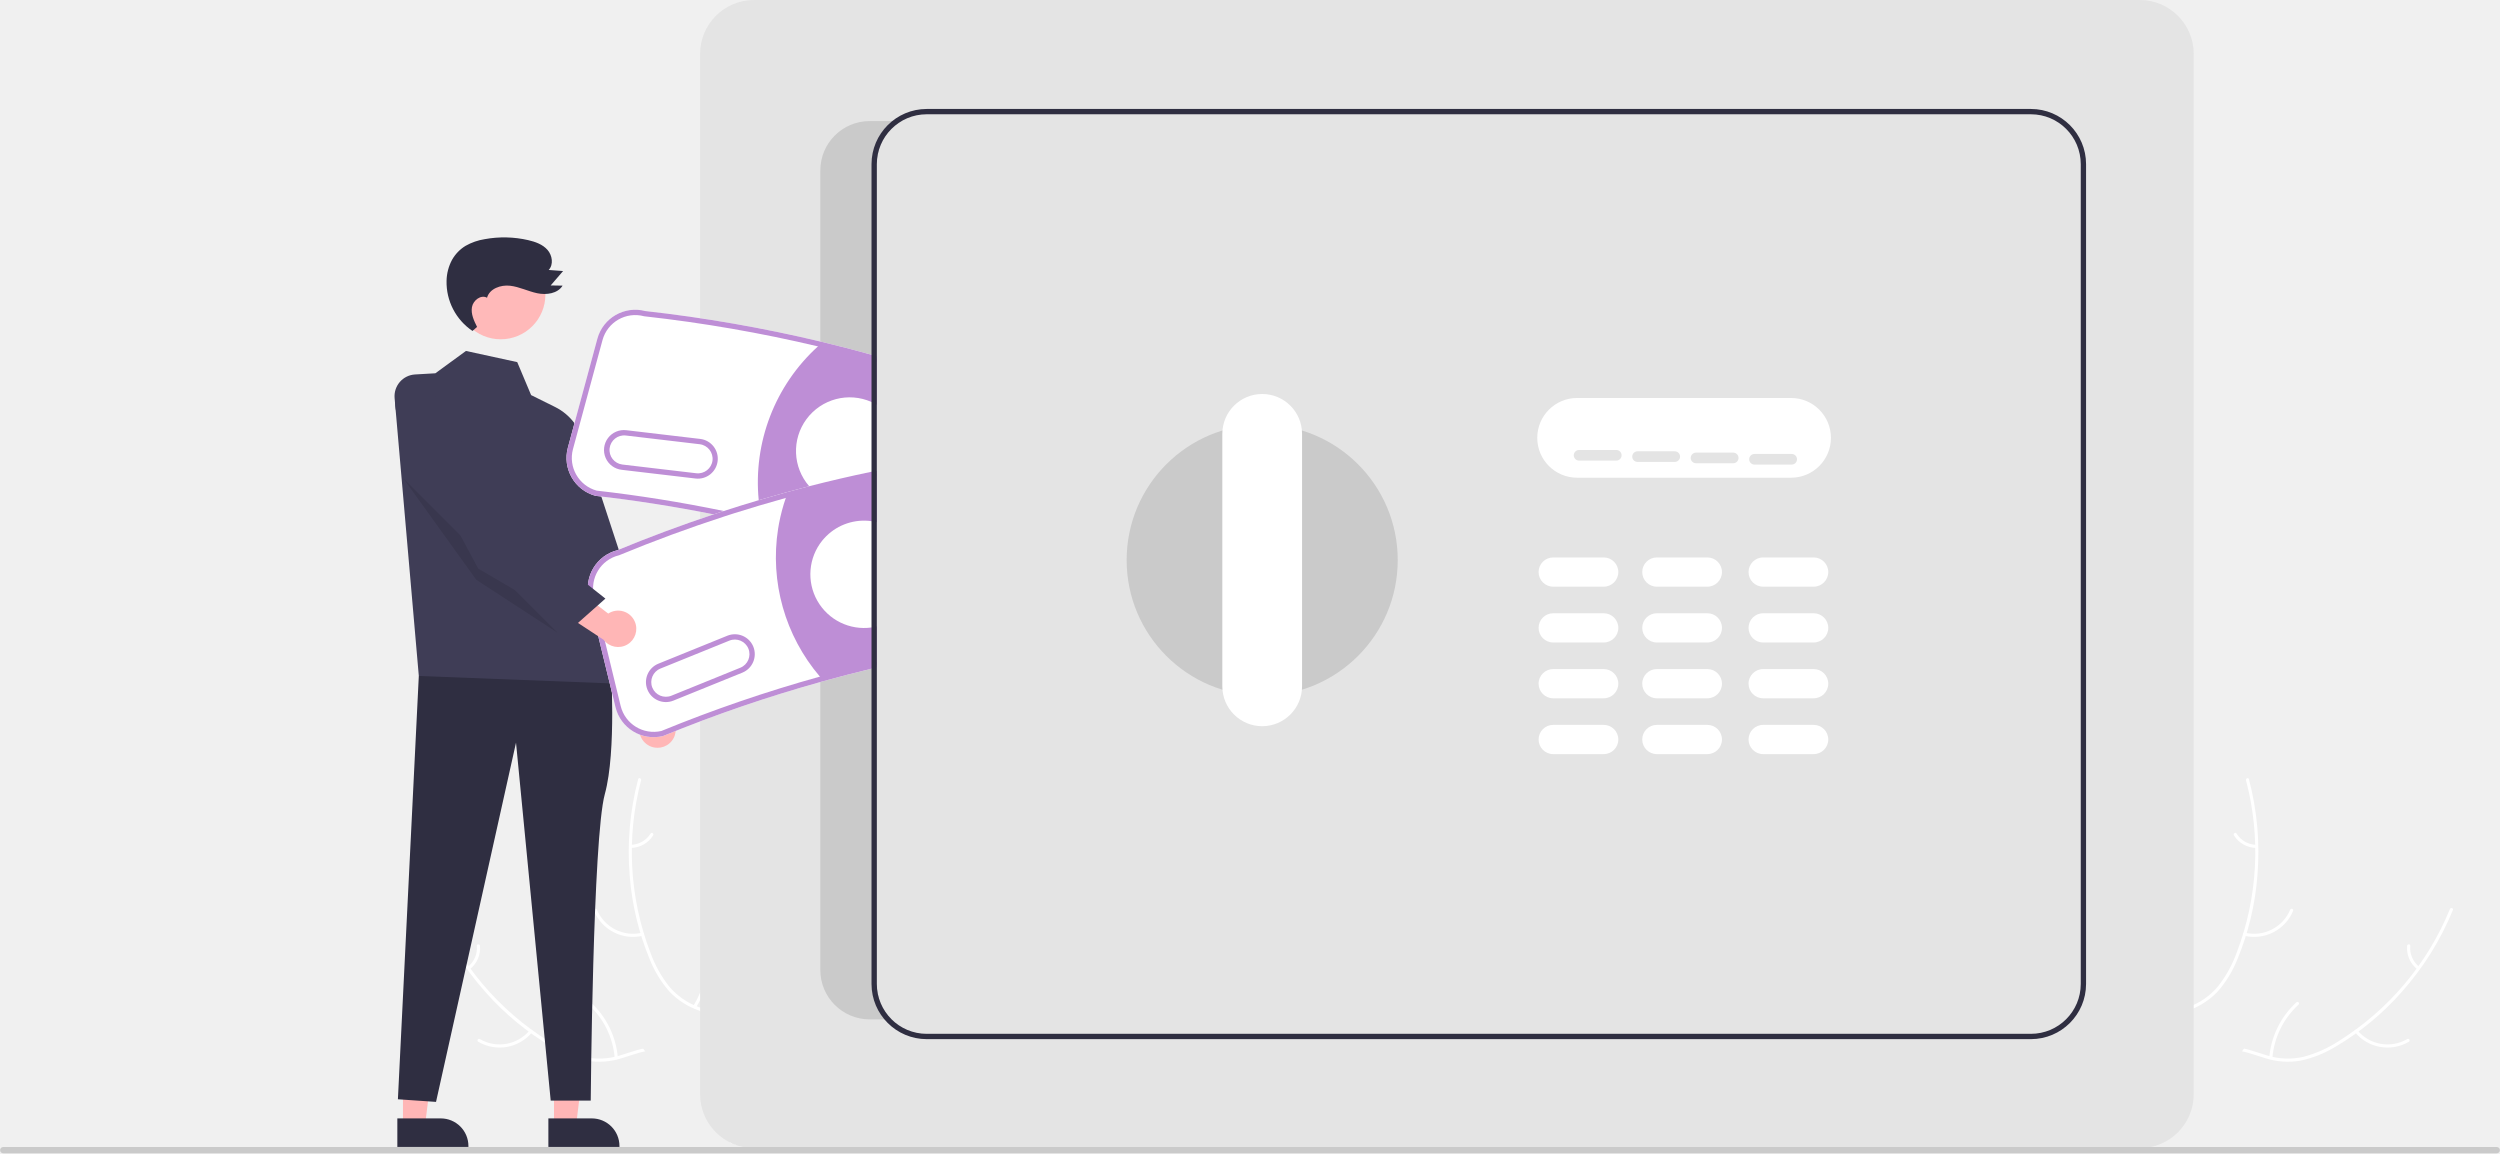
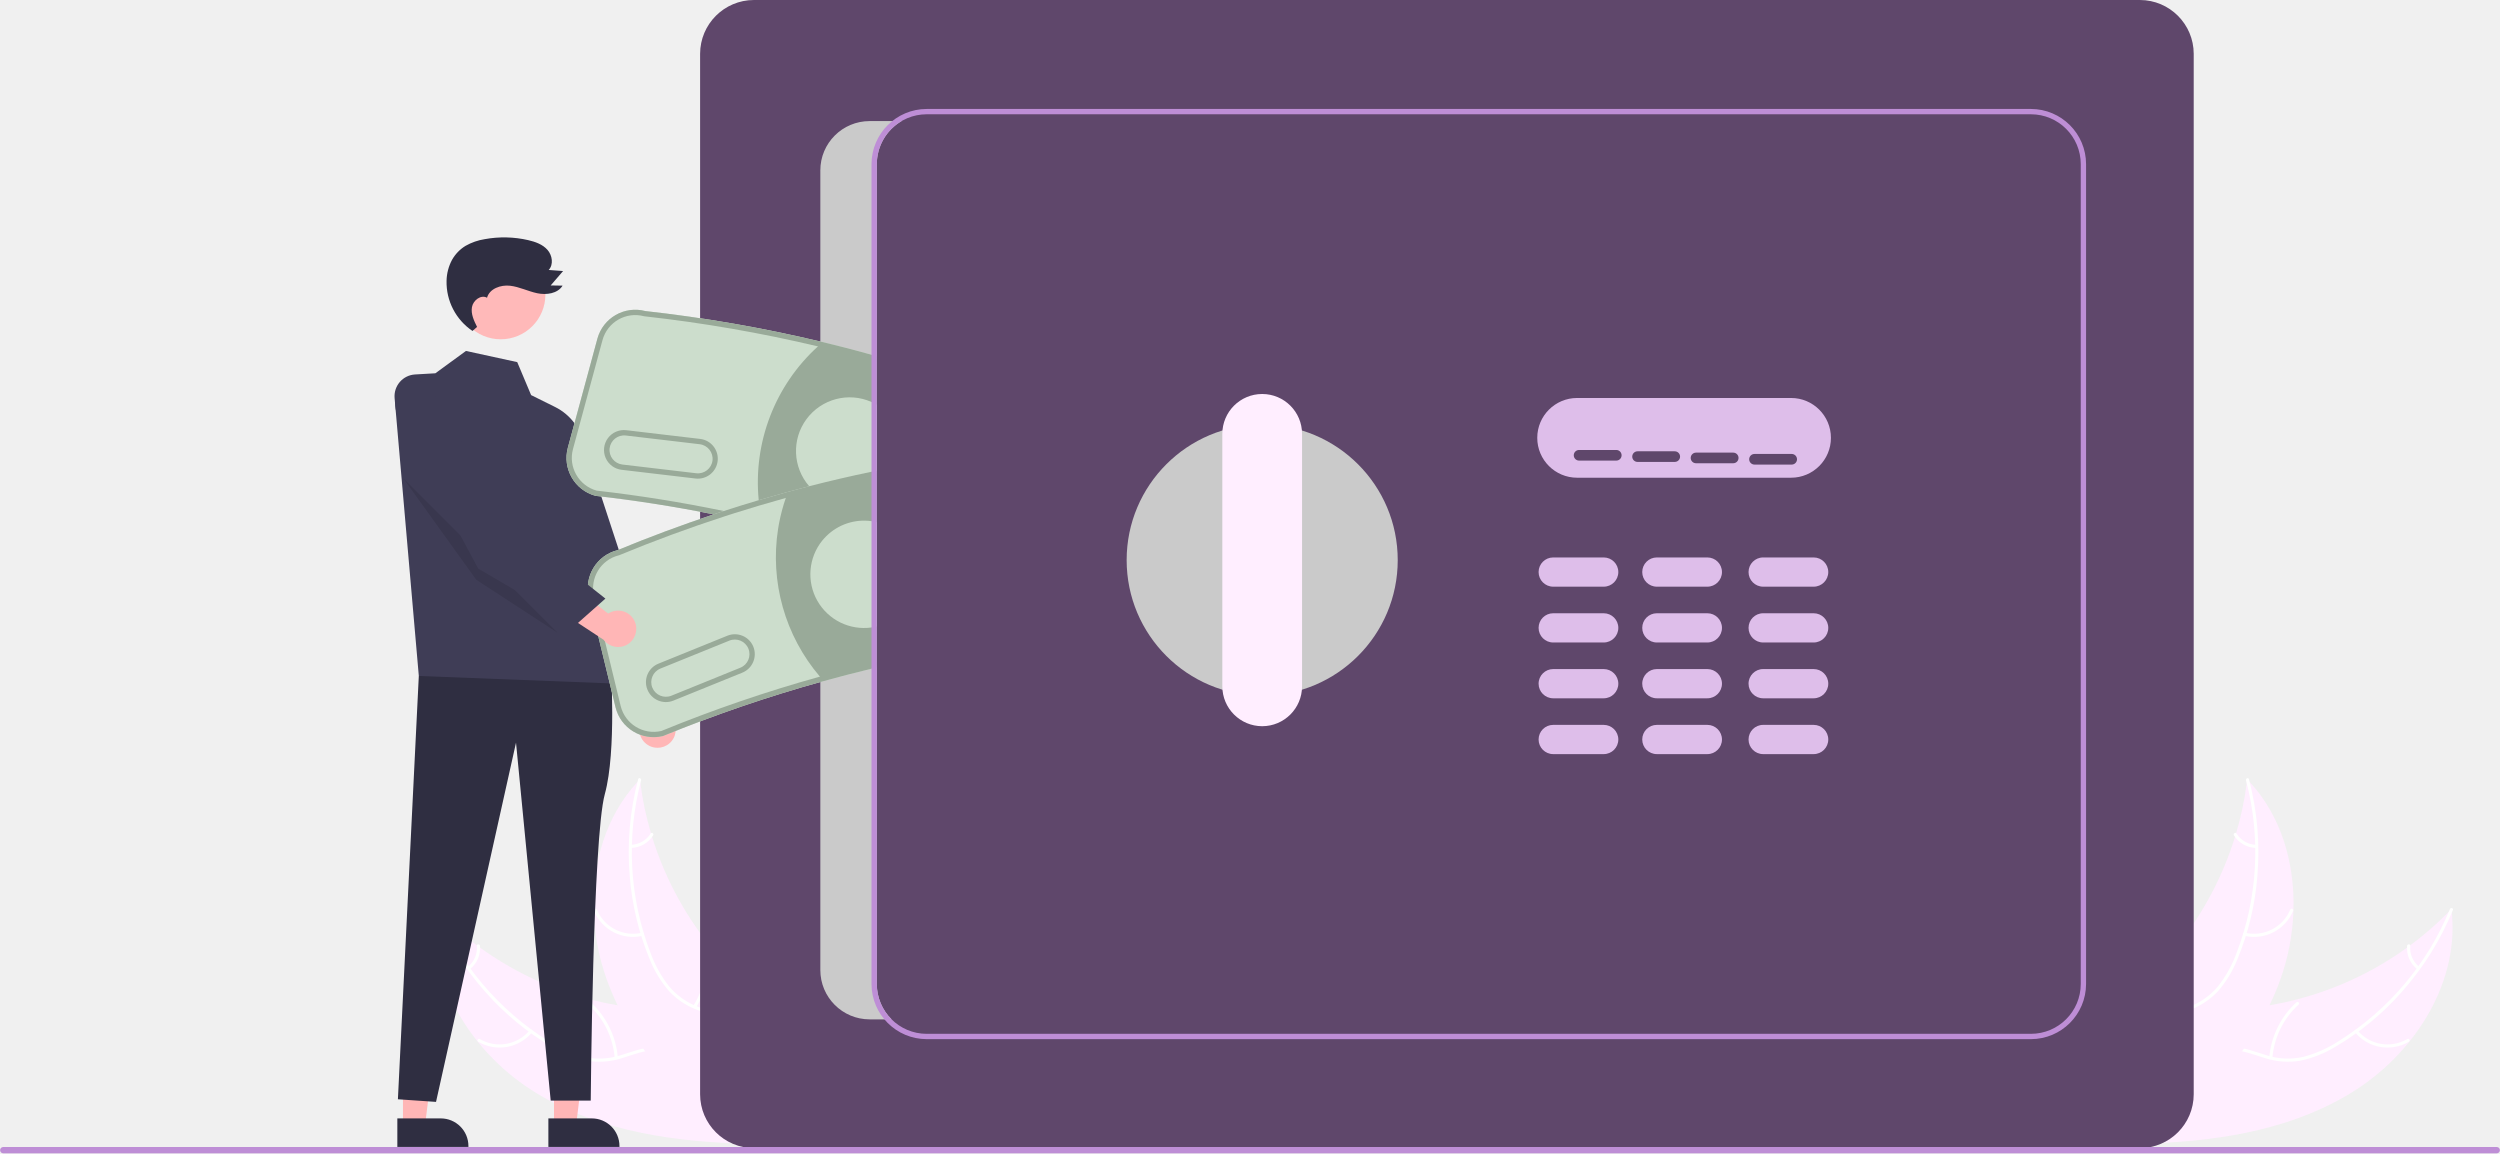
<svg xmlns="http://www.w3.org/2000/svg" data-name="Layer 1" width="940.675" height="433.962" viewBox="0 0 940.675 433.962">
-   <path d="M329.153,642.833c-22.523-14.678-38.899-41.062-35.548-67.736a123.863,123.863,0,0,0,76.435,37.278c11.219,1.123,23.814,1.203,31.781,9.181,4.957,4.964,7.064,12.219,7.172,19.234.108,7.015-1.577,13.919-3.252,20.732l.412,1.702C379.287,662.231,351.676,657.511,329.153,642.833Z" transform="translate(-129.6623 -233.0189)" fill="#f0f0f0" />
+   <path d="M329.153,642.833c-22.523-14.678-38.899-41.062-35.548-67.736a123.863,123.863,0,0,0,76.435,37.278c11.219,1.123,23.814,1.203,31.781,9.181,4.957,4.964,7.064,12.219,7.172,19.234.108,7.015-1.577,13.919-3.252,20.732l.412,1.702C379.287,662.231,351.676,657.511,329.153,642.833Z" transform="translate(-129.6623 -233.0189)" fill="#fef" />
  <path d="M294.169,575.092a105.87,105.87,0,0,0,42.013,49.777,45.591,45.591,0,0,0,13.057,5.792,26.149,26.149,0,0,0,13.752-.528c4.18-1.223,8.313-2.957,12.718-3.142a16.011,16.011,0,0,1,12.09,5.027c3.962,3.993,6.252,9.171,8.316,14.312,2.292,5.709,4.582,11.675,9.25,15.903.566.512-.262,1.36-.827.848-8.121-7.357-9.015-19.159-15.398-27.694-2.979-3.982-7.175-7.091-12.306-7.223-4.487-.115-8.751,1.67-12.972,2.945a27.903,27.903,0,0,1-13.427,1.017,42.148,42.148,0,0,1-13.232-5.269,102.713,102.713,0,0,1-24.765-20.427A107.747,107.747,0,0,1,293.027,575.407c-.288-.704.857-1.014,1.142-.315Z" transform="translate(-129.6623 -233.0189)" fill="#fff" />
  <path d="M329.878,621.438a15.884,15.884,0,0,1-20.255,3.572c-.657-.387-.085-1.426.572-1.038a14.708,14.708,0,0,0,18.835-3.361c.484-.589,1.329.241.848.827Z" transform="translate(-129.6623 -233.0189)" fill="#fff" />
  <path d="M360.954,631.032a30.615,30.615,0,0,0-9.853-20.018c-.564-.514.264-1.362.827-.848a31.844,31.844,0,0,1,10.211,20.851c.062.761-1.123.772-1.185.015Z" transform="translate(-129.6623 -233.0189)" fill="#fff" />
  <path d="M305.737,596.777a8.991,8.991,0,0,0,3.347-7.848c-.072-.76,1.113-.77,1.185-.015a10.075,10.075,0,0,1-3.683,8.69.612.612,0,0,1-.838.011.595.595,0,0,1-.011-.838Z" transform="translate(-129.6623 -233.0189)" fill="#fff" />
-   <path d="M370.433,526.285c.058.473.117.947.184,1.425a118.406,118.406,0,0,0,3.986,18.789c.134.477.278.959.425,1.432a124.827,124.827,0,0,0,21.468,40.635,121.223,121.223,0,0,0,12.53,13.5c6.233,5.766,13.45,11.523,17.3,18.798a20.798,20.798,0,0,1,1.087,2.333l-19.216,39.393c-.089.068-.168.14-.257.208l-.695,1.608c-.248-.199-.501-.411-.748-.61-.144-.115-.284-.239-.428-.353-.095-.079-.189-.159-.279-.225-.032-.026-.063-.053-.086-.075-.09-.066-.167-.137-.248-.199q-2.124-1.77-4.23-3.576c-.009-.004-.009-.004-.014-.018-10.676-9.203-20.678-19.377-28.817-30.746-.245-.342-.499-.688-.735-1.048a115.673,115.673,0,0,1-9.609-16.248,102.262,102.262,0,0,1-4.016-9.536,85.037,85.037,0,0,1-4.997-26.114c-.568-17.768,4.553-35.519,16.475-48.396C369.818,526.931,370.119,526.61,370.433,526.285Z" transform="translate(-129.6623 -233.0189)" fill="#f0f0f0" />
+   <path d="M370.433,526.285c.058.473.117.947.184,1.425a118.406,118.406,0,0,0,3.986,18.789c.134.477.278.959.425,1.432a124.827,124.827,0,0,0,21.468,40.635,121.223,121.223,0,0,0,12.53,13.5c6.233,5.766,13.45,11.523,17.3,18.798a20.798,20.798,0,0,1,1.087,2.333l-19.216,39.393c-.089.068-.168.14-.257.208l-.695,1.608c-.248-.199-.501-.411-.748-.61-.144-.115-.284-.239-.428-.353-.095-.079-.189-.159-.279-.225-.032-.026-.063-.053-.086-.075-.09-.066-.167-.137-.248-.199q-2.124-1.77-4.23-3.576c-.009-.004-.009-.004-.014-.018-10.676-9.203-20.678-19.377-28.817-30.746-.245-.342-.499-.688-.735-1.048a115.673,115.673,0,0,1-9.609-16.248,102.262,102.262,0,0,1-4.016-9.536,85.037,85.037,0,0,1-4.997-26.114c-.568-17.768,4.553-35.519,16.475-48.396C369.818,526.931,370.119,526.61,370.433,526.285Z" transform="translate(-129.6623 -233.0189)" fill="#fef" />
  <path d="M370.89,526.618a105.87,105.87,0,0,0,3.576,65.039,45.591,45.591,0,0,0,6.938,12.486,26.149,26.149,0,0,0,11.298,7.858c4.073,1.54,8.418,2.644,12.046,5.148a16.011,16.011,0,0,1,6.627,11.293c.759,5.573-.529,11.087-1.977,16.435-1.607,5.938-3.371,12.08-2.189,18.267.143.75-1.028.928-1.171.179-2.055-10.763,4.337-20.725,4.379-31.383.019-4.973-1.46-9.982-5.477-13.176-3.513-2.793-7.993-3.935-12.13-5.459a27.903,27.903,0,0,1-11.333-7.272A42.148,42.148,0,0,1,374.083,593.86a102.712,102.712,0,0,1-7.475-31.22,107.747,107.747,0,0,1,3.18-36.459c.194-.735,1.295-.294,1.102.436Z" transform="translate(-129.6623 -233.0189)" fill="#fff" />
  <path d="M371.497,585.122a15.884,15.884,0,0,1-18.323-9.343c-.291-.705.79-1.19,1.082-.484a14.708,14.708,0,0,0,17.062,8.656c.741-.179.916.993.179,1.171Z" transform="translate(-129.6623 -233.0189)" fill="#fff" />
  <path d="M390.534,611.492a30.615,30.615,0,0,0,4.185-21.915c-.14-.75,1.031-.928,1.171-.179a31.844,31.844,0,0,1-4.401,22.796c-.409.645-1.361-.059-.955-.701Z" transform="translate(-129.6623 -233.0189)" fill="#fff" />
  <path d="M367.07,550.896a8.991,8.991,0,0,0,7.397-4.251c.4-.65,1.353.055.955.701a10.075,10.075,0,0,1-8.173,4.721.612.612,0,0,1-.675-.496.595.595,0,0,1,.496-.675Z" transform="translate(-129.6623 -233.0189)" fill="#fff" />
-   <path d="M1016.501,642.833c22.523-14.678,38.899-41.062,35.548-67.736a123.863,123.863,0,0,1-76.435,37.278c-11.219,1.123-23.814,1.203-31.781,9.181-4.957,4.964-7.064,12.219-7.172,19.234-.108,7.015,1.577,13.919,3.252,20.732l-.412,1.702C966.366,662.231,993.978,657.511,1016.501,642.833Z" transform="translate(-129.6623 -233.0189)" fill="#f0f0f0" />
+   <path d="M1016.501,642.833c22.523-14.678,38.899-41.062,35.548-67.736a123.863,123.863,0,0,1-76.435,37.278c-11.219,1.123-23.814,1.203-31.781,9.181-4.957,4.964-7.064,12.219-7.172,19.234-.108,7.015,1.577,13.919,3.252,20.732l-.412,1.702C966.366,662.231,993.978,657.511,1016.501,642.833Z" transform="translate(-129.6623 -233.0189)" fill="#fef" />
  <path d="M1051.484,575.092a105.87,105.87,0,0,1-42.013,49.777,45.591,45.591,0,0,1-13.057,5.792,26.149,26.149,0,0,1-13.752-.528c-4.18-1.223-8.313-2.957-12.718-3.142a16.011,16.011,0,0,0-12.09,5.027c-3.962,3.993-6.252,9.171-8.316,14.312-2.292,5.709-4.582,11.675-9.25,15.903-.566.512.262,1.36.827.848,8.121-7.357,9.015-19.159,15.398-27.694,2.979-3.982,7.175-7.091,12.306-7.223,4.487-.115,8.751,1.67,12.972,2.945a27.902,27.902,0,0,0,13.427,1.017,42.148,42.148,0,0,0,13.232-5.269,102.713,102.713,0,0,0,24.765-20.427,107.747,107.747,0,0,0,19.411-31.025c.288-.704-.857-1.014-1.142-.315Z" transform="translate(-129.6623 -233.0189)" fill="#fff" />
  <path d="M1015.776,621.438a15.884,15.884,0,0,0,20.255,3.572c.657-.387.085-1.426-.572-1.038a14.708,14.708,0,0,1-18.835-3.361c-.484-.589-1.329.241-.848.827Z" transform="translate(-129.6623 -233.0189)" fill="#fff" />
  <path d="M984.699,631.032a30.615,30.615,0,0,1,9.853-20.018c.564-.514-.264-1.362-.827-.848a31.844,31.844,0,0,0-10.211,20.851c-.062.761,1.123.772,1.185.015Z" transform="translate(-129.6623 -233.0189)" fill="#fff" />
  <path d="M1039.917,596.777a8.991,8.991,0,0,1-3.347-7.848c.072-.76-1.113-.77-1.185-.015a10.075,10.075,0,0,0,3.683,8.69.612.612,0,0,0,.838.011.595.595,0,0,0,.011-.838Z" transform="translate(-129.6623 -233.0189)" fill="#fff" />
-   <path d="M975.221,526.285c-.058.473-.117.947-.184,1.425a118.407,118.407,0,0,1-3.986,18.789c-.134.477-.278.959-.425,1.432a124.827,124.827,0,0,1-21.468,40.635,121.225,121.225,0,0,1-12.53,13.5c-6.233,5.766-13.45,11.523-17.3,18.798a20.796,20.796,0,0,0-1.087,2.333L937.456,662.59c.089.068.168.14.257.208l.695,1.608c.248-.199.501-.411.748-.61.144-.115.284-.239.428-.353.095-.079.189-.159.28-.225.032-.026.063-.053.086-.075.09-.066.167-.137.248-.199q2.124-1.77,4.23-3.576c.009-.004.009-.004.014-.018,10.676-9.203,20.678-19.377,28.817-30.746.245-.342.499-.688.735-1.048a115.673,115.673,0,0,0,9.609-16.248,102.26,102.26,0,0,0,4.016-9.536,85.036,85.036,0,0,0,4.997-26.114c.568-17.768-4.553-35.519-16.475-48.396C975.836,526.931,975.535,526.61,975.221,526.285Z" transform="translate(-129.6623 -233.0189)" fill="#f0f0f0" />
+   <path d="M975.221,526.285c-.058.473-.117.947-.184,1.425a118.407,118.407,0,0,1-3.986,18.789c-.134.477-.278.959-.425,1.432a124.827,124.827,0,0,1-21.468,40.635,121.225,121.225,0,0,1-12.53,13.5c-6.233,5.766-13.45,11.523-17.3,18.798a20.796,20.796,0,0,0-1.087,2.333L937.456,662.59c.089.068.168.14.257.208l.695,1.608c.248-.199.501-.411.748-.61.144-.115.284-.239.428-.353.095-.079.189-.159.28-.225.032-.026.063-.053.086-.075.09-.066.167-.137.248-.199q2.124-1.77,4.23-3.576c.009-.004.009-.004.014-.018,10.676-9.203,20.678-19.377,28.817-30.746.245-.342.499-.688.735-1.048a115.673,115.673,0,0,0,9.609-16.248,102.26,102.26,0,0,0,4.016-9.536,85.036,85.036,0,0,0,4.997-26.114c.568-17.768-4.553-35.519-16.475-48.396C975.836,526.931,975.535,526.61,975.221,526.285Z" transform="translate(-129.6623 -233.0189)" fill="#fef" />
  <path d="M974.764,526.618a105.87,105.87,0,0,1-3.576,65.039,45.591,45.591,0,0,1-6.938,12.486,26.149,26.149,0,0,1-11.298,7.858c-4.073,1.54-8.418,2.644-12.046,5.148a16.011,16.011,0,0,0-6.627,11.293c-.759,5.573.529,11.087,1.977,16.435,1.607,5.938,3.371,12.08,2.189,18.267-.143.75,1.028.928,1.171.179,2.055-10.763-4.337-20.725-4.379-31.383-.019-4.973,1.46-9.982,5.477-13.176,3.513-2.793,7.993-3.935,12.13-5.459a27.902,27.902,0,0,0,11.333-7.272A42.148,42.148,0,0,0,971.571,593.86a102.712,102.712,0,0,0,7.475-31.22,107.747,107.747,0,0,0-3.18-36.459c-.194-.735-1.295-.294-1.102.436Z" transform="translate(-129.6623 -233.0189)" fill="#fff" />
  <path d="M974.157,585.122A15.884,15.884,0,0,0,992.48,575.779c.291-.705-.79-1.19-1.082-.484a14.708,14.708,0,0,1-17.062,8.656c-.741-.179-.916.993-.179,1.171Z" transform="translate(-129.6623 -233.0189)" fill="#fff" />
  <path d="M955.12,611.492a30.615,30.615,0,0,1-4.185-21.915c.14-.75-1.031-.928-1.171-.179a31.844,31.844,0,0,0,4.401,22.796c.409.645,1.361-.059.955-.701Z" transform="translate(-129.6623 -233.0189)" fill="#fff" />
  <path d="M978.584,550.896a8.991,8.991,0,0,1-7.397-4.251c-.4-.65-1.353.055-.955.701a10.075,10.075,0,0,0,8.173,4.721.612.612,0,0,0,.675-.496.595.595,0,0,0-.496-.675Z" transform="translate(-129.6623 -233.0189)" fill="#fff" />
  <path d="M373.514,513.394a6.803,6.803,0,0,1-1.614-10.306l-11.981-20.999,12.537.81,9.455,19.817A6.84,6.84,0,0,1,373.514,513.394Z" transform="translate(-129.6623 -233.0189)" fill="#ffb6b6" />
  <polygon points="151.623 423.528 159.918 423.528 163.864 391.535 151.622 391.536 151.623 423.528" fill="#ffb6b6" />
  <path d="M279.17,653.839l16.335-.001h.001A10.41,10.41,0,0,1,305.915,664.248v.338l-26.745.001Z" transform="translate(-129.6623 -233.0189)" fill="#2f2e41" />
  <polygon points="208.454 423.528 216.748 423.528 220.694 391.535 208.452 391.536 208.454 423.528" fill="#ffb6b6" />
  <path d="M336,653.839l16.335-.001h.001a10.41,10.41,0,0,1,10.41,10.41v.338l-26.745.001Z" transform="translate(-129.6623 -233.0189)" fill="#2f2e41" />
  <path d="M359.444,482.991s2.281,32.489-2.212,48.851-5.296,115.312-5.296,115.312H336.876l-13.054-134.691L293.727,647.629l-14.346-.986,7.867-159.275Z" transform="translate(-129.6623 -233.0189)" fill="#2f2e41" />
  <path d="M293.473,373.473l11.514-8.402,19.293,4.201,5.223,12.409,8.999,4.462a20.399,20.399,0,0,1,11.127,15.352l12.856,88.78-75.236-2.908-9.108-104.556a8.197,8.197,0,0,1,7.69-8.894Z" transform="translate(-129.6623 -233.0189)" fill="#3f3d56" />
  <polygon points="213.6 160.059 220.549 169.426 250.815 261.738 236.628 267.418 213.911 224.403 213.6 160.059" fill="#3f3d56" />
  <circle cx="188.411" cy="110.861" r="16.804" fill="#ffb9b9" />
  <polygon points="151.778 179.997 179.2 218.137 209.852 238.125 151.778 179.997" opacity="0.1" />
  <path d="M309.168,356.028c-1.169-2.334-2.371-4.874-1.925-7.445s3.398-4.812,5.675-3.537c.945-3.415,5.128-4.91,8.649-4.515s6.764,2.093,10.231,2.822,7.678.151,9.553-2.856l-4.484-.078,4.669-5.416-5.413-.405c1.875-2.023,1.377-5.461-.438-7.538s-4.569-3.06-7.257-3.682a40.428,40.428,0,0,0-16.342-.376A21.245,21.245,0,0,0,304.826,325.528a14.445,14.445,0,0,0-5.076,5.264,17.377,17.377,0,0,0-2.062,7.919,22.145,22.145,0,0,0,9.757,18.837" transform="translate(-129.6623 -233.0189)" fill="#2f2e41" />
-   <path d="M934.835,665.019H413.347a20.279,20.279,0,0,1-20.256-20.256V253.275a20.279,20.279,0,0,1,20.256-20.256H934.835a20.279,20.279,0,0,1,20.256,20.256V644.763A20.279,20.279,0,0,1,934.835,665.019Z" transform="translate(-129.6623 -233.0189)" fill="#e4e4e4" />
-   <path d="M803.587,412.769H723.086a15,15,0,0,1,0-30h80.5a15,15,0,0,1,0,30Z" transform="translate(-129.6623 -233.0189)" fill="#fff" />
-   <path d="M733.087,453.769h-19a5.5,5.5,0,0,1,0-11h19a5.5,5.5,0,0,1,0,11Z" transform="translate(-129.6623 -233.0189)" fill="#fff" />
-   <path d="M812.087,453.769h-19a5.5,5.5,0,0,1,0-11h19a5.5,5.5,0,0,1,0,11Z" transform="translate(-129.6623 -233.0189)" fill="#fff" />
-   <path d="M772.087,453.769h-19a5.5,5.5,0,0,1,0-11h19a5.5,5.5,0,0,1,0,11Z" transform="translate(-129.6623 -233.0189)" fill="#fff" />
-   <path d="M733.087,474.769h-19a5.5,5.5,0,0,1,0-11h19a5.5,5.5,0,0,1,0,11Z" transform="translate(-129.6623 -233.0189)" fill="#fff" />
-   <path d="M812.087,474.769h-19a5.5,5.5,0,0,1,0-11h19a5.5,5.5,0,0,1,0,11Z" transform="translate(-129.6623 -233.0189)" fill="#fff" />
-   <path d="M772.087,474.769h-19a5.5,5.5,0,0,1,0-11h19a5.5,5.5,0,0,1,0,11Z" transform="translate(-129.6623 -233.0189)" fill="#fff" />
-   <path d="M733.087,495.769h-19a5.5,5.5,0,0,1,0-11h19a5.5,5.5,0,0,1,0,11Z" transform="translate(-129.6623 -233.0189)" fill="#fff" />
-   <path d="M812.087,495.769h-19a5.5,5.5,0,0,1,0-11h19a5.5,5.5,0,0,1,0,11Z" transform="translate(-129.6623 -233.0189)" fill="#fff" />
-   <path d="M772.087,495.769h-19a5.5,5.5,0,0,1,0-11h19a5.5,5.5,0,0,1,0,11Z" transform="translate(-129.6623 -233.0189)" fill="#fff" />
-   <path d="M733.087,516.769h-19a5.5,5.5,0,0,1,0-11h19a5.5,5.5,0,1,1,0,11Z" transform="translate(-129.6623 -233.0189)" fill="#fff" />
-   <path d="M812.087,516.769h-19a5.5,5.5,0,0,1,0-11h19a5.5,5.5,0,1,1,0,11Z" transform="translate(-129.6623 -233.0189)" fill="#fff" />
-   <path d="M772.087,516.769h-19a5.5,5.5,0,0,1,0-11h19a5.5,5.5,0,1,1,0,11Z" transform="translate(-129.6623 -233.0189)" fill="#fff" />
+   <path d="M934.835,665.019H413.347a20.279,20.279,0,0,1-20.256-20.256V253.275a20.279,20.279,0,0,1,20.256-20.256H934.835a20.279,20.279,0,0,1,20.256,20.256V644.763A20.279,20.279,0,0,1,934.835,665.019Z" transform="translate(-129.6623 -233.0189)" fill="#5f476b" />
+   <path d="M803.587,412.769H723.086a15,15,0,0,1,0-30h80.5a15,15,0,0,1,0,30Z" transform="translate(-129.6623 -233.0189)" fill="#debeea" />
+   <path d="M733.087,453.769h-19a5.5,5.5,0,0,1,0-11h19a5.5,5.5,0,0,1,0,11Z" transform="translate(-129.6623 -233.0189)" fill="#debeea" />
+   <path d="M812.087,453.769h-19a5.5,5.5,0,0,1,0-11h19a5.5,5.5,0,0,1,0,11Z" transform="translate(-129.6623 -233.0189)" fill="#debeea" />
+   <path d="M772.087,453.769h-19a5.5,5.5,0,0,1,0-11h19a5.5,5.5,0,0,1,0,11Z" transform="translate(-129.6623 -233.0189)" fill="#debeea" />
+   <path d="M733.087,474.769h-19a5.5,5.5,0,0,1,0-11h19a5.5,5.5,0,0,1,0,11Z" transform="translate(-129.6623 -233.0189)" fill="#debeea" />
+   <path d="M812.087,474.769h-19a5.5,5.5,0,0,1,0-11h19a5.5,5.5,0,0,1,0,11Z" transform="translate(-129.6623 -233.0189)" fill="#debeea" />
+   <path d="M772.087,474.769h-19a5.5,5.5,0,0,1,0-11h19a5.5,5.5,0,0,1,0,11Z" transform="translate(-129.6623 -233.0189)" fill="#debeea" />
+   <path d="M733.087,495.769h-19a5.5,5.5,0,0,1,0-11h19a5.5,5.5,0,0,1,0,11Z" transform="translate(-129.6623 -233.0189)" fill="#debeea" />
+   <path d="M812.087,495.769h-19a5.5,5.5,0,0,1,0-11h19a5.5,5.5,0,0,1,0,11Z" transform="translate(-129.6623 -233.0189)" fill="#debeea" />
+   <path d="M772.087,495.769h-19a5.5,5.5,0,0,1,0-11h19a5.5,5.5,0,0,1,0,11Z" transform="translate(-129.6623 -233.0189)" fill="#debeea" />
+   <path d="M733.087,516.769h-19a5.5,5.5,0,0,1,0-11h19a5.5,5.5,0,1,1,0,11Z" transform="translate(-129.6623 -233.0189)" fill="#debeea" />
+   <path d="M812.087,516.769h-19a5.5,5.5,0,0,1,0-11h19a5.5,5.5,0,1,1,0,11Z" transform="translate(-129.6623 -233.0189)" fill="#debeea" />
+   <path d="M772.087,516.769h-19a5.5,5.5,0,0,1,0-11h19a5.5,5.5,0,1,1,0,11Z" transform="translate(-129.6623 -233.0189)" fill="#debeea" />
  <circle cx="474.924" cy="210.75" r="51" fill="#cacaca" />
-   <path d="M604.587,506.269a15.017,15.017,0,0,1-15-15v-95a15,15,0,1,1,30,0v95A15.017,15.017,0,0,1,604.587,506.269Z" transform="translate(-129.6623 -233.0189)" fill="#fff" />
-   <path d="M737.823,406.328h-14a2,2,0,0,1,0-4h14a2,2,0,1,1,0,4Z" transform="translate(-129.6623 -233.0189)" fill="#e4e4e4" />
-   <path d="M759.823,406.828h-14a2,2,0,0,1,0-4h14a2,2,0,1,1,0,4Z" transform="translate(-129.6623 -233.0189)" fill="#e4e4e4" />
-   <path d="M781.823,407.328h-14a2,2,0,0,1,0-4h14a2,2,0,1,1,0,4Z" transform="translate(-129.6623 -233.0189)" fill="#e4e4e4" />
-   <path d="M803.823,407.828h-14a2,2,0,0,1,0-4h14a2,2,0,1,1,0,4Z" transform="translate(-129.6623 -233.0189)" fill="#e4e4e4" />
+   <path d="M604.587,506.269a15.017,15.017,0,0,1-15-15v-95a15,15,0,1,1,30,0v95A15.017,15.017,0,0,1,604.587,506.269Z" transform="translate(-129.6623 -233.0189)" fill="#fef" />
+   <path d="M737.823,406.328h-14a2,2,0,0,1,0-4h14a2,2,0,1,1,0,4Z" transform="translate(-129.6623 -233.0189)" fill="#5f476b" />
+   <path d="M759.823,406.828h-14a2,2,0,0,1,0-4h14a2,2,0,1,1,0,4Z" transform="translate(-129.6623 -233.0189)" fill="#5f476b" />
+   <path d="M781.823,407.328h-14a2,2,0,0,1,0-4h14a2,2,0,1,1,0,4Z" transform="translate(-129.6623 -233.0189)" fill="#5f476b" />
+   <path d="M803.823,407.828h-14a2,2,0,0,1,0-4h14a2,2,0,1,1,0,4Z" transform="translate(-129.6623 -233.0189)" fill="#5f476b" />
  <path d="M459.587,603.268a18.693,18.693,0,0,0,5.56,13.31h-8.261a18.559,18.559,0,0,1-18.559-18.559V297.137a18.559,18.559,0,0,1,18.559-18.559h12.021a18.744,18.744,0,0,0-9.32,16.2Z" transform="translate(-129.6623 -233.0189)" fill="#cacaca" />
-   <path d="M1069.147,666.981H130.853a1.191,1.191,0,0,1,0-2.381h938.294a1.191,1.191,0,0,1,0,2.381Z" transform="translate(-129.6623 -233.0189)" fill="#cacaca" />
-   <path d="M457.587,366.498q-9.48-2.655-19.03-4.92a543.559,543.559,0,0,0-66.09-11.52,14.785,14.785,0,0,0-18.03,10.41l-11.11,41a14.777,14.777,0,0,0,10.39,18.11l.15.03c14.7,1.67,29.54,3.99,44.3,6.95,1.32.26,2.63.53,3.95.81q7.095,1.47,14.15,3.14c2.06.48,4.11.98,6.17,1.49q8.31,2.07,16.63,4.41,9.255,2.61,18.52,5.57c.67.2,1.34.41,2,.63v-75.54C458.927,366.868,458.257,366.678,457.587,366.498Z" transform="translate(-129.6623 -233.0189)" fill="#fff" />
-   <path d="M457.587,366.498q-9.48-2.655-19.03-4.92a543.559,543.559,0,0,0-66.09-11.52,14.785,14.785,0,0,0-18.03,10.41l-11.11,41a14.777,14.777,0,0,0,10.39,18.11l.15.03c14.7,1.67,29.54,3.99,44.3,6.95,1.32.26,2.63.53,3.95.81q7.095,1.47,14.15,3.14c2.06.48,4.11.98,6.17,1.49q8.31,2.07,16.63,4.41,9.255,2.61,18.52,5.57c.67.2,1.34.41,2,.63v-2.11c-.67-.21-1.34-.42-2-.63q-8.52-2.715-17.02-5.11-3.18-.915-6.36-1.77-5.73-1.545-11.43-2.96-3.03-.765-6.05-1.47c-.15-.04-.31-.07-.46-.11q-5.145-1.215-10.31-2.32c-1.32-.28-2.64-.56-3.96-.83-15.92-3.3-31.96-5.87-47.83-7.67a12.777,12.777,0,0,1-8.91-15.63l11.11-41.01a12.767,12.767,0,0,1,15.65-8.97l.15.02a541.782,541.782,0,0,1,65.26,11.32c.22.06.44.11.66.16q9.781,2.34,19.5,5.06c.66.18,1.33.37,2,.57v-2.08C458.927,366.868,458.257,366.678,457.587,366.498Z" transform="translate(-129.6623 -233.0189)" fill="#be8ed6" />
-   <path d="M459.587,368.108v73.44c-.67-.22-1.33-.43-2-.64q-8.865-2.835-17.79-5.34-8.566-2.43-17.19-4.57c-2.04-.5-4.07-.99-6.11-1.47-.08-.36-.16-.72-.23-1.08-.37-1.72-.66-3.46-.88-5.21-.1-.67-.17-1.34-.24-2.02a69.067,69.067,0,0,1,22.28-57.86c.29-.28.59-.55.89-.81q9.69,2.31,19.27,5C458.257,367.718,458.927,367.908,459.587,368.108Z" transform="translate(-129.6623 -233.0189)" fill="#be8ed6" />
-   <path d="M393.177,398.178l-27.81-3.28a7.502,7.502,0,1,0-1.76,14.9l27.81,3.28a7.502,7.502,0,0,0,1.76-14.9Zm4.58,8.1a5.506,5.506,0,0,1-6.11,4.81l-27.81-3.28a5.498,5.498,0,0,1,1.29-10.92l27.81,3.28A5.52,5.52,0,0,1,397.757,406.278Z" transform="translate(-129.6623 -233.0189)" fill="#be8ed6" />
-   <path d="M459.587,385.308v34.83a16.298,16.298,0,0,1-2,1.02,20.168,20.168,0,0,1-21.84-3.54c-.28-.25-.56-.52-.83-.8-.27-.27-.53-.56-.78-.85a20.186,20.186,0,0,1,23.45-31.69A20.895,20.895,0,0,1,459.587,385.308Z" transform="translate(-129.6623 -233.0189)" fill="#fff" />
-   <path d="M457.587,410.518q-11.804,2.46-23.45,5.45-4.35,1.11-8.67,2.3-5.16,1.425-10.32,2.95-6.584,1.95-13.15,4.08c-1.27.42-2.55.84-3.83,1.26-12.17,4.06-24.26,8.56-36.15,13.47a14.787,14.787,0,0,0-10.79,17.81l10.03,41.28a14.779,14.779,0,0,0,17.83,10.86l.14-.05a533.852,533.852,0,0,1,59.93-20.52q9.12-2.535,18.43-4.78c.67-.16,1.33-.32,2-.47v-74.05C458.917,410.228,458.257,410.368,457.587,410.518Z" transform="translate(-129.6623 -233.0189)" fill="#fff" />
-   <path d="M457.587,410.518q-11.804,2.46-23.45,5.45-4.35,1.11-8.67,2.3-5.16,1.425-10.32,2.95-6.584,1.95-13.15,4.08c-1.27.42-2.55.84-3.83,1.26-12.17,4.06-24.26,8.56-36.15,13.47a14.787,14.787,0,0,0-10.79,17.81l10.03,41.28a14.779,14.779,0,0,0,17.83,10.86l.14-.05a533.852,533.852,0,0,1,59.93-20.52q9.12-2.535,18.43-4.78c.67-.16,1.33-.32,2-.47v-2.06c-.67.16-1.33.32-2,.48-.5.12-1.01.24-1.51.36q-8.82,2.145-17.45,4.54c-.15.04-.31.09-.46.13a533.386,533.386,0,0,0-59.63,20.45,12.788,12.788,0,0,1-15.34-9.41l-10.02-41.28a12.772,12.772,0,0,1,9.38-15.41l.15-.05c12.95-5.36,26.13-10.22,39.41-14.54,1.28-.42,2.56-.83,3.84-1.24q4.71-1.485,9.43-2.89,4.98-1.485,9.95-2.86.33-.09.66-.18,4.86-1.335,9.75-2.58,10.845-2.76,21.84-5.07c.66-.14,1.33-.28,2-.41v-2.03C458.917,410.228,458.257,410.368,457.587,410.518Z" transform="translate(-129.6623 -233.0189)" fill="#be8ed6" />
-   <path d="M459.587,411.118v72.01c-.66.15-1.33.3-2,.46q-9.39,2.28-18.7,4.86-.375-.42-.72-.84a69.12,69.12,0,0,1-15.73-55.61c.05-.33.11-.67.17-1,.05-.32.11-.65.17-.97a68.508,68.508,0,0,1,2.56-9.65c.13-.38.26-.76.4-1.14q4.575-1.26,9.18-2.42,11.265-2.91,22.67-5.29C458.247,411.378,458.917,411.248,459.587,411.118Z" transform="translate(-129.6623 -233.0189)" fill="#be8ed6" />
-   <path d="M413.117,476.348a7.509,7.509,0,0,0-9.77-4.13l-25.95,10.52a7.5,7.5,0,0,0,5.64,13.9l25.95-10.52A7.517,7.517,0,0,0,413.117,476.348Zm-4.88,7.91-25.95,10.53a5.504,5.504,0,0,1-4.14-10.2l25.95-10.52a5.499,5.499,0,1,1,4.14,10.19Z" transform="translate(-129.6623 -233.0189)" fill="#be8ed6" />
-   <path d="M459.587,429.508v39.21a19.611,19.611,0,0,1-2,.4,20.205,20.205,0,0,1-18.52-32.71c.23-.29.47-.57.73-.84.24-.28.5-.55.77-.81a20.197,20.197,0,0,1,17.02-5.64A17.2,17.2,0,0,1,459.587,429.508Z" transform="translate(-129.6623 -233.0189)" fill="#fff" />
-   <path d="M457.587,361.288v99.81c.67-.22,1.34-.43,2-.63v-98.27C458.917,361.888,458.257,361.588,457.587,361.288Zm0,0v99.81c.67-.22,1.34-.43,2-.63v-98.27C458.917,361.888,458.257,361.588,457.587,361.288Zm0,0v99.81c.67-.22,1.34-.43,2-.63v-98.27C458.917,361.888,458.257,361.588,457.587,361.288Zm0,7.29v115.01c.67-.16,1.34-.31,2-.46v-113.98C458.917,368.948,458.247,368.758,457.587,368.578Zm0,0v115.01c.67-.16,1.34-.31,2-.46v-113.98C458.917,368.948,458.247,368.758,457.587,368.578Zm0,0v115.01c.67-.16,1.34-.31,2-.46v-113.98C458.917,368.948,458.247,368.758,457.587,368.578Zm0,0v115.01c.67-.16,1.34-.31,2-.46v-113.98C458.917,368.948,458.247,368.758,457.587,368.578Zm0,0v116.05c.67-.16,1.33-.32,2-.47v-115.01C458.917,368.948,458.247,368.758,457.587,368.578Zm436.25-94.56H478.347a20.795,20.795,0,0,0-20.76,20.76v308.49a20.785,20.785,0,0,0,20.76,20.75H893.837a20.775,20.775,0,0,0,20.75-20.75v-308.49A20.777,20.777,0,0,0,893.837,274.018Zm18.75,329.25a18.769,18.769,0,0,1-18.75,18.75H478.347a18.778,18.778,0,0,1-18.76-18.75v-308.49a18.788,18.788,0,0,1,18.76-18.76H893.837a18.772,18.772,0,0,1,18.75,18.76Zm-455-234.69v114c.67-.16,1.33-.32,2-.48v-112.95C458.917,368.948,458.247,368.758,457.587,368.578Zm0,0v115.01c.67-.16,1.34-.31,2-.46v-113.98C458.917,368.948,458.247,368.758,457.587,368.578Zm0,0v115.01c.67-.16,1.34-.31,2-.46v-113.98C458.917,368.948,458.247,368.758,457.587,368.578Zm0,0v115.01c.67-.16,1.34-.31,2-.46v-113.98C458.917,368.948,458.247,368.758,457.587,368.578Zm0-7.29v99.81c.67-.22,1.34-.43,2-.63v-98.27C458.917,361.888,458.257,361.588,457.587,361.288Zm0,0v99.81c.67-.22,1.34-.43,2-.63v-98.27C458.917,361.888,458.257,361.588,457.587,361.288Z" transform="translate(-129.6623 -233.0189)" fill="#2f2e41" />
+   <path d="M1069.147,666.981H130.853a1.191,1.191,0,0,1,0-2.381h938.294a1.191,1.191,0,0,1,0,2.381Z" transform="translate(-129.6623 -233.0189)" fill="#be8ed6" />
+   <path d="M457.587,366.498q-9.48-2.655-19.03-4.92a543.559,543.559,0,0,0-66.09-11.52,14.785,14.785,0,0,0-18.03,10.41l-11.11,41a14.777,14.777,0,0,0,10.39,18.11l.15.03c14.7,1.67,29.54,3.99,44.3,6.95,1.32.26,2.63.53,3.95.81q7.095,1.47,14.15,3.14c2.06.48,4.11.98,6.17,1.49q8.31,2.07,16.63,4.41,9.255,2.61,18.52,5.57c.67.2,1.34.41,2,.63v-75.54C458.927,366.868,458.257,366.678,457.587,366.498Z" transform="translate(-129.6623 -233.0189)" fill="#cdc" />
+   <path d="M457.587,366.498q-9.48-2.655-19.03-4.92a543.559,543.559,0,0,0-66.09-11.52,14.785,14.785,0,0,0-18.03,10.41l-11.11,41a14.777,14.777,0,0,0,10.39,18.11l.15.03c14.7,1.67,29.54,3.99,44.3,6.95,1.32.26,2.63.53,3.95.81q7.095,1.47,14.15,3.14c2.06.48,4.11.98,6.17,1.49q8.31,2.07,16.63,4.41,9.255,2.61,18.52,5.57c.67.2,1.34.41,2,.63v-2.11c-.67-.21-1.34-.42-2-.63q-8.52-2.715-17.02-5.11-3.18-.915-6.36-1.77-5.73-1.545-11.43-2.96-3.03-.765-6.05-1.47c-.15-.04-.31-.07-.46-.11q-5.145-1.215-10.31-2.32c-1.32-.28-2.64-.56-3.96-.83-15.92-3.3-31.96-5.87-47.83-7.67a12.777,12.777,0,0,1-8.91-15.63l11.11-41.01a12.767,12.767,0,0,1,15.65-8.97l.15.02a541.782,541.782,0,0,1,65.26,11.32c.22.06.44.11.66.16q9.781,2.34,19.5,5.06c.66.18,1.33.37,2,.57v-2.08C458.927,366.868,458.257,366.678,457.587,366.498Z" transform="translate(-129.6623 -233.0189)" fill="#9a9" />
+   <path d="M459.587,368.108v73.44c-.67-.22-1.33-.43-2-.64q-8.865-2.835-17.79-5.34-8.566-2.43-17.19-4.57c-2.04-.5-4.07-.99-6.11-1.47-.08-.36-.16-.72-.23-1.08-.37-1.72-.66-3.46-.88-5.21-.1-.67-.17-1.34-.24-2.02a69.067,69.067,0,0,1,22.28-57.86c.29-.28.59-.55.89-.81q9.69,2.31,19.27,5C458.257,367.718,458.927,367.908,459.587,368.108Z" transform="translate(-129.6623 -233.0189)" fill="#9a9" />
+   <path d="M393.177,398.178l-27.81-3.28a7.502,7.502,0,1,0-1.76,14.9l27.81,3.28a7.502,7.502,0,0,0,1.76-14.9Zm4.58,8.1a5.506,5.506,0,0,1-6.11,4.81l-27.81-3.28a5.498,5.498,0,0,1,1.29-10.92l27.81,3.28A5.52,5.52,0,0,1,397.757,406.278Z" transform="translate(-129.6623 -233.0189)" fill="#9a9" />
+   <path d="M459.587,385.308v34.83a16.298,16.298,0,0,1-2,1.02,20.168,20.168,0,0,1-21.84-3.54c-.28-.25-.56-.52-.83-.8-.27-.27-.53-.56-.78-.85a20.186,20.186,0,0,1,23.45-31.69A20.895,20.895,0,0,1,459.587,385.308Z" transform="translate(-129.6623 -233.0189)" fill="#cdc" />
+   <path d="M457.587,410.518q-11.804,2.46-23.45,5.45-4.35,1.11-8.67,2.3-5.16,1.425-10.32,2.95-6.584,1.95-13.15,4.08c-1.27.42-2.55.84-3.83,1.26-12.17,4.06-24.26,8.56-36.15,13.47a14.787,14.787,0,0,0-10.79,17.81l10.03,41.28a14.779,14.779,0,0,0,17.83,10.86l.14-.05a533.852,533.852,0,0,1,59.93-20.52q9.12-2.535,18.43-4.78c.67-.16,1.33-.32,2-.47v-74.05C458.917,410.228,458.257,410.368,457.587,410.518Z" transform="translate(-129.6623 -233.0189)" fill="#cdc" />
+   <path d="M457.587,410.518q-11.804,2.46-23.45,5.45-4.35,1.11-8.67,2.3-5.16,1.425-10.32,2.95-6.584,1.95-13.15,4.08c-1.27.42-2.55.84-3.83,1.26-12.17,4.06-24.26,8.56-36.15,13.47a14.787,14.787,0,0,0-10.79,17.81l10.03,41.28a14.779,14.779,0,0,0,17.83,10.86l.14-.05a533.852,533.852,0,0,1,59.93-20.52q9.12-2.535,18.43-4.78c.67-.16,1.33-.32,2-.47v-2.06c-.67.16-1.33.32-2,.48-.5.12-1.01.24-1.51.36q-8.82,2.145-17.45,4.54c-.15.04-.31.09-.46.13a533.386,533.386,0,0,0-59.63,20.45,12.788,12.788,0,0,1-15.34-9.41l-10.02-41.28a12.772,12.772,0,0,1,9.38-15.41l.15-.05c12.95-5.36,26.13-10.22,39.41-14.54,1.28-.42,2.56-.83,3.84-1.24q4.71-1.485,9.43-2.89,4.98-1.485,9.95-2.86.33-.09.66-.18,4.86-1.335,9.75-2.58,10.845-2.76,21.84-5.07c.66-.14,1.33-.28,2-.41v-2.03C458.917,410.228,458.257,410.368,457.587,410.518Z" transform="translate(-129.6623 -233.0189)" fill="#9a9" />
+   <path d="M459.587,411.118v72.01c-.66.15-1.33.3-2,.46q-9.39,2.28-18.7,4.86-.375-.42-.72-.84a69.12,69.12,0,0,1-15.73-55.61c.05-.33.11-.67.17-1,.05-.32.11-.65.17-.97a68.508,68.508,0,0,1,2.56-9.65c.13-.38.26-.76.4-1.14q4.575-1.26,9.18-2.42,11.265-2.91,22.67-5.29C458.247,411.378,458.917,411.248,459.587,411.118Z" transform="translate(-129.6623 -233.0189)" fill="#9a9" />
+   <path d="M413.117,476.348a7.509,7.509,0,0,0-9.77-4.13l-25.95,10.52a7.5,7.5,0,0,0,5.64,13.9l25.95-10.52A7.517,7.517,0,0,0,413.117,476.348Zm-4.88,7.91-25.95,10.53a5.504,5.504,0,0,1-4.14-10.2l25.95-10.52a5.499,5.499,0,1,1,4.14,10.19Z" transform="translate(-129.6623 -233.0189)" fill="#9a9" />
+   <path d="M459.587,429.508v39.21a19.611,19.611,0,0,1-2,.4,20.205,20.205,0,0,1-18.52-32.71c.23-.29.47-.57.73-.84.24-.28.5-.55.77-.81a20.197,20.197,0,0,1,17.02-5.64A17.2,17.2,0,0,1,459.587,429.508Z" transform="translate(-129.6623 -233.0189)" fill="#cdc" />
+   <path d="M457.587,361.288v99.81c.67-.22,1.34-.43,2-.63v-98.27C458.917,361.888,458.257,361.588,457.587,361.288Zm0,0v99.81c.67-.22,1.34-.43,2-.63v-98.27C458.917,361.888,458.257,361.588,457.587,361.288Zm0,0v99.81c.67-.22,1.34-.43,2-.63v-98.27C458.917,361.888,458.257,361.588,457.587,361.288Zm0,7.29v115.01c.67-.16,1.34-.31,2-.46v-113.98C458.917,368.948,458.247,368.758,457.587,368.578Zm0,0v115.01c.67-.16,1.34-.31,2-.46v-113.98C458.917,368.948,458.247,368.758,457.587,368.578Zm0,0v115.01c.67-.16,1.34-.31,2-.46v-113.98C458.917,368.948,458.247,368.758,457.587,368.578Zm0,0v115.01c.67-.16,1.34-.31,2-.46v-113.98C458.917,368.948,458.247,368.758,457.587,368.578Zm0,0v116.05c.67-.16,1.33-.32,2-.47v-115.01C458.917,368.948,458.247,368.758,457.587,368.578Zm436.25-94.56H478.347a20.795,20.795,0,0,0-20.76,20.76v308.49a20.785,20.785,0,0,0,20.76,20.75H893.837a20.775,20.775,0,0,0,20.75-20.75v-308.49A20.777,20.777,0,0,0,893.837,274.018Zm18.75,329.25a18.769,18.769,0,0,1-18.75,18.75H478.347a18.778,18.778,0,0,1-18.76-18.75v-308.49a18.788,18.788,0,0,1,18.76-18.76H893.837a18.772,18.772,0,0,1,18.75,18.76Zm-455-234.69v114c.67-.16,1.33-.32,2-.48v-112.95C458.917,368.948,458.247,368.758,457.587,368.578Zm0,0v115.01c.67-.16,1.34-.31,2-.46v-113.98C458.917,368.948,458.247,368.758,457.587,368.578Zm0,0v115.01c.67-.16,1.34-.31,2-.46v-113.98C458.917,368.948,458.247,368.758,457.587,368.578Zm0,0v115.01c.67-.16,1.34-.31,2-.46v-113.98C458.917,368.948,458.247,368.758,457.587,368.578Zm0-7.29v99.81c.67-.22,1.34-.43,2-.63v-98.27C458.917,361.888,458.257,361.588,457.587,361.288Zm0,0v99.81c.67-.22,1.34-.43,2-.63v-98.27C458.917,361.888,458.257,361.588,457.587,361.288Z" transform="translate(-129.6623 -233.0189)" fill="#be8ed6" />
  <path d="M368.513,466.893a6.803,6.803,0,0,0-9.99-3.003l-19.171-14.73L338.446,461.69l18.344,12.067a6.84,6.84,0,0,0,11.723-6.864Z" transform="translate(-129.6623 -233.0189)" fill="#ffb6b6" />
  <path d="M291.262,377.995l-6.308-2.981s-10.163,2.859-5.225,16.297l29.879,55.664,36.479,21.357,11.372-10.077-36.505-28.884Z" transform="translate(-129.6623 -233.0189)" fill="#3f3d56" />
</svg>
